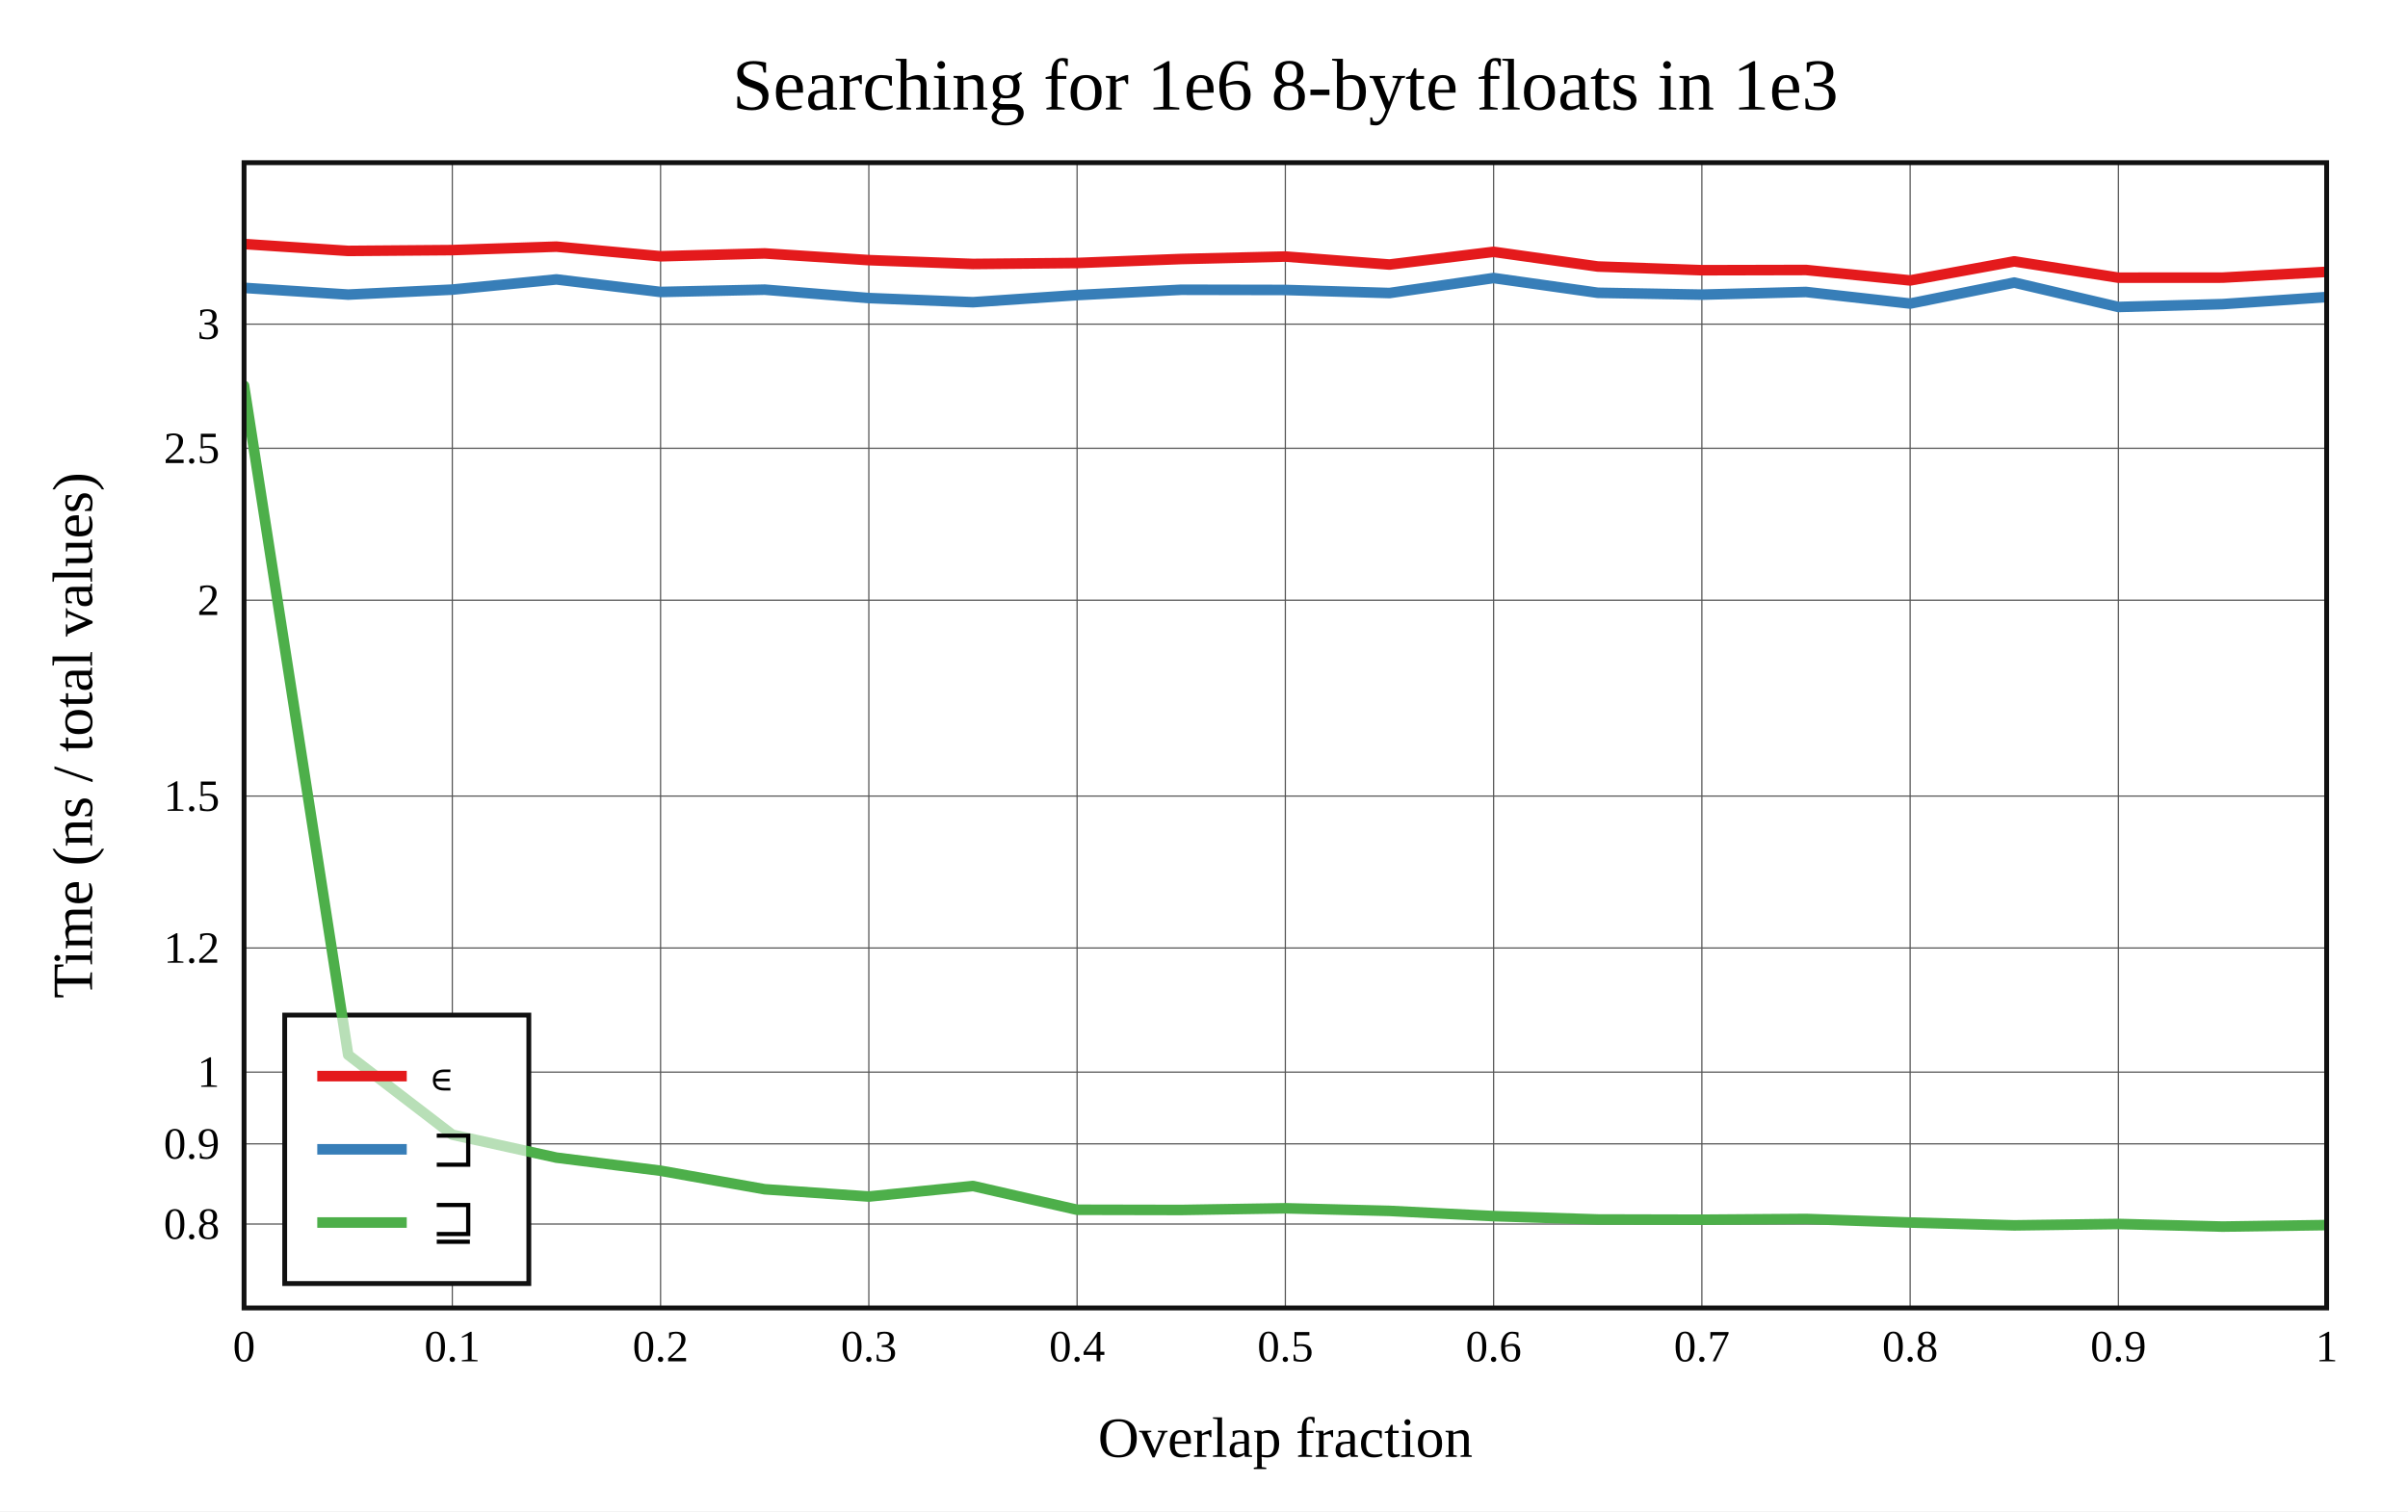
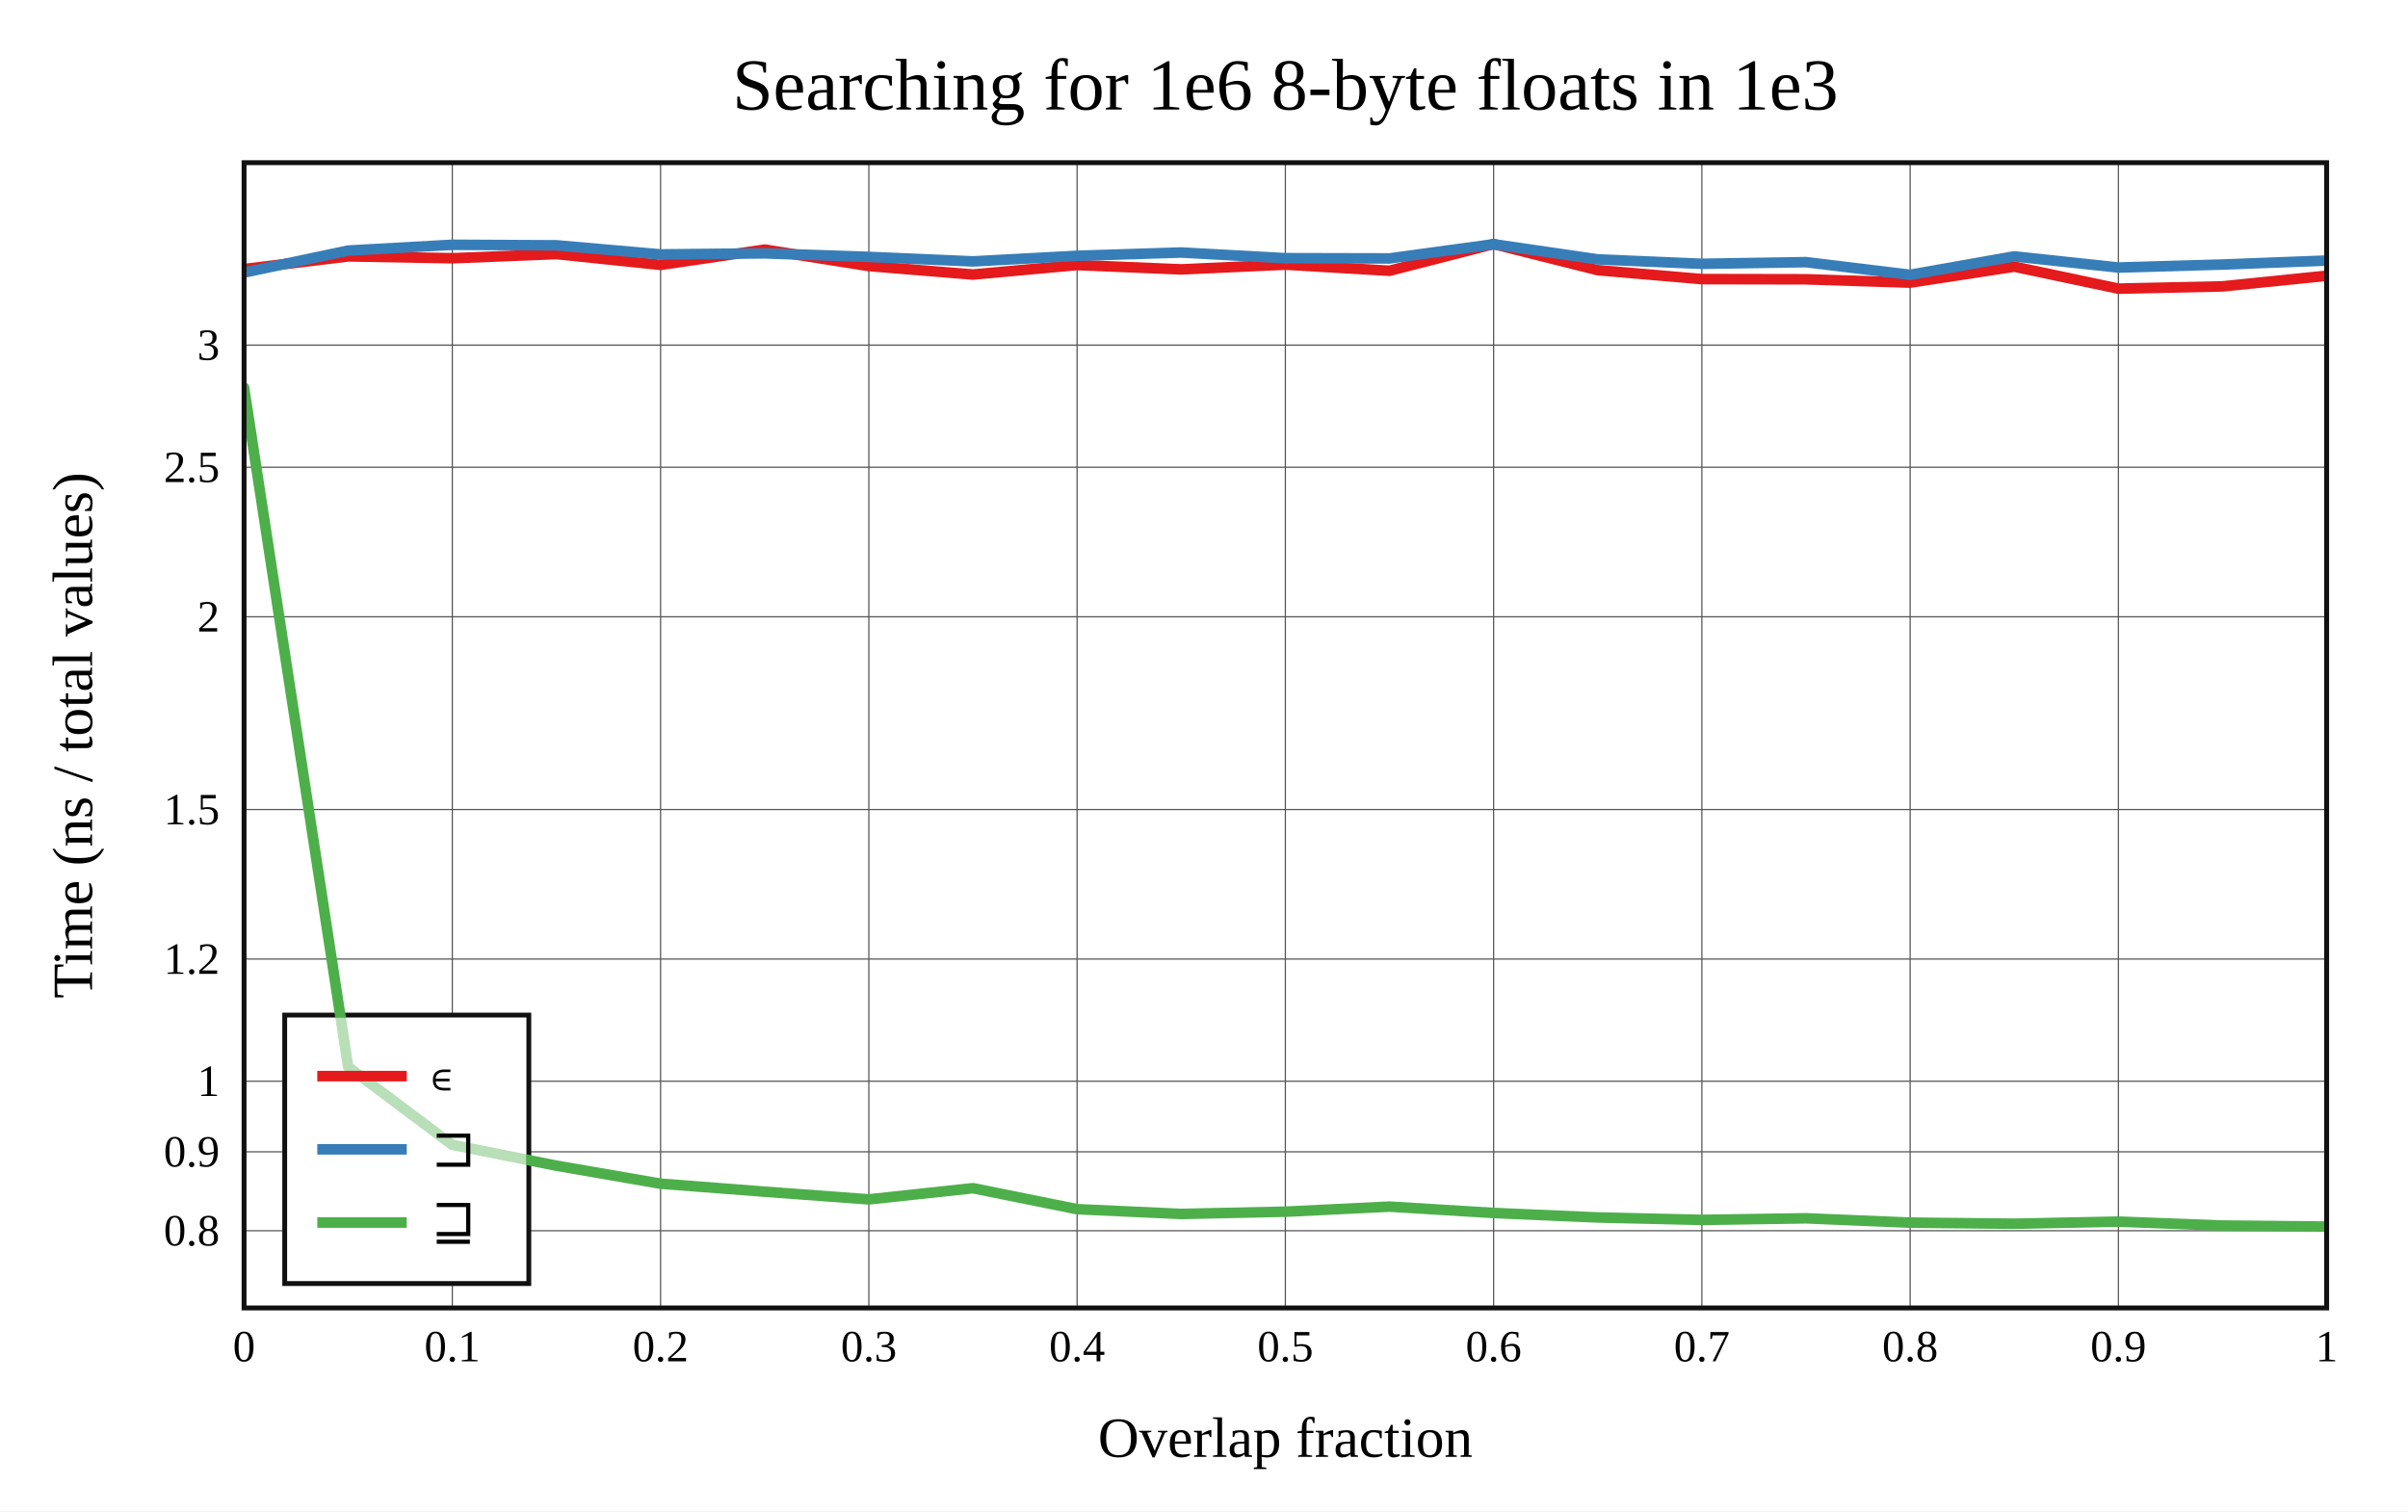
<svg xmlns="http://www.w3.org/2000/svg" viewBox="-60 -40 592 371.6" height="557.4" width="888">
  <g stroke-width="2.6" font-size="14px" text-anchor="middle">
    <defs>
      <clipPath id="clip">
        <rect x="0" y="0" width="512" height="281.6" />
      </clipPath>
    </defs>
    <rect fill="white" x="-60" y="-40" width="592" height="371.6" />
    <text dy="0.33em" font-size="18px" x="256" y="-19">Searching for 1e6 8-byte floats in 1e3</text>
    <text dy="0.33em" x="256" y="313.6">Overlap fraction</text>
    <text dy="0.33em" transform="rotate(-90)" x="-140.8" y="-42">Time (ns / total values)</text>
    <g stroke-width="0.3" stroke="#555">
      <path d="M51.2 0v281.6" />
      <path d="M102.4 0v281.6" />
      <path d="M153.6 0v281.6" />
      <path d="M204.8 0v281.6" />
      <path d="M256 0v281.6" />
      <path d="M307.2 0v281.6" />
      <path d="M358.4 0v281.6" />
      <path d="M409.6 0v281.6" />
      <path d="M460.8 0v281.6" />
-       <path d="M0 260.972h512" />
-       <path d="M0 241.254h512" />
-       <path d="M0 223.616h512" />
-       <path d="M0 193.094h512" />
-       <path d="M0 155.739h512" />
-       <path d="M0 107.579h512" />
-       <path d="M0 70.223h512" />
-       <path d="M0 39.702h512" />
+       <path d="M0 262.614h512" />
+       <path d="M0 243.209h512" />
+       <path d="M0 225.851h512" />
+       <path d="M0 195.813h512" />
+       <path d="M0 159.05h512" />
+       <path d="M0 111.654h512" />
+       <path d="M0 74.891h512" />
+       <path d="M0 44.853h512" />
    </g>
    <g font-size="11px">
      <text dy="0.33em" x="0" y="291.1">0</text>
      <text dy="0.33em" x="51.2" y="291.1">0.1</text>
      <text dy="0.33em" x="102.4" y="291.1">0.2</text>
      <text dy="0.33em" x="153.6" y="291.1">0.3</text>
      <text dy="0.33em" x="204.8" y="291.1">0.4</text>
      <text dy="0.33em" x="256" y="291.1">0.5</text>
      <text dy="0.33em" x="307.2" y="291.1">0.6</text>
      <text dy="0.33em" x="358.4" y="291.1">0.7</text>
      <text dy="0.33em" x="409.6" y="291.1">0.8</text>
      <text dy="0.33em" x="460.8" y="291.1">0.9</text>
      <text dy="0.33em" x="512" y="291.1">1</text>
      <g text-anchor="end">
-         <text dy="0.33em" x="-6" y="260.972">0.8</text>
-         <text dy="0.33em" x="-6" y="241.254">0.9</text>
-         <text dy="0.33em" x="-6" y="223.616">1</text>
-         <text dy="0.33em" x="-6" y="193.094">1.2</text>
-         <text dy="0.33em" x="-6" y="155.739">1.5</text>
-         <text dy="0.33em" x="-6" y="107.579">2</text>
-         <text dy="0.33em" x="-6" y="70.223">2.5</text>
-         <text dy="0.33em" x="-6" y="39.702">3</text>
+         <text dy="0.33em" x="-6" y="262.614">0.8</text>
+         <text dy="0.33em" x="-6" y="243.209">0.9</text>
+         <text dy="0.33em" x="-6" y="225.851">1</text>
+         <text dy="0.33em" x="-6" y="195.813">1.2</text>
+         <text dy="0.33em" x="-6" y="159.05">1.5</text>
+         <text dy="0.33em" x="-6" y="111.654">2</text>
+         <text dy="0.33em" x="-6" y="74.891">2.5</text>
+         <text dy="0.33em" x="-6" y="44.853">3</text>
      </g>
    </g>
    <rect stroke-width="1.2" stroke="#111" fill="white" transform="translate(10,209.6)" x="0" y="0" width="60" height="66" />
    <g clip-path="url(#clip)" fill="none" stroke-linecap="round" stroke-linejoin="round">
-       <path stroke="#e41a1c" d="M0 20L25.6 21.696L51.2 21.495L76.8 20.647L102.4 23.015L128 22.316L153.6 23.964L179.2 24.904L204.8 24.664L230.4 23.687L256 23.081L281.6 25.047L307.2 21.926L332.8 25.532L358.4 26.442L384 26.384L409.6 28.951L435.2 24.271L460.8 28.277L486.4 28.264L512 26.842" />
-       <path stroke="#377eb8" d="M0 30.78L25.6 32.438L51.2 31.209L76.8 28.704L102.4 31.789L128 31.222L153.6 33.289L179.2 34.307L204.8 32.56L230.4 31.245L256 31.296L281.6 32.051L307.2 28.365L332.8 31.989L358.4 32.449L384 31.793L409.6 34.641L435.2 29.483L460.8 35.48L486.4 34.778L512 33.04" />
-       <path stroke="#4daf4a" d="M0 54.845L25.6 219.379L51.2 239.003L76.8 244.646L102.4 247.866L128 252.421L153.6 254.211L179.2 251.615L204.8 257.459L230.4 257.51L256 257.096L281.6 257.738L307.2 259.024L332.8 259.849L358.4 259.911L384 259.724L409.6 260.597L435.2 261.297L460.8 260.953L486.4 261.6L512 261.228" />
+       <path stroke="#e41a1c" d="M0 26.165L25.6 23.033L51.2 23.497L76.8 22.469L102.4 25.127L128 21.373L153.6 25.418L179.2 27.502L204.8 25.168L230.4 26.238L256 25.065L281.6 26.579L307.2 20L332.8 26.427L358.4 28.626L384 28.673L409.6 29.491L435.2 25.565L460.8 30.972L486.4 30.415L512 27.805" />
+       <path stroke="#377eb8" d="M0 27.013L25.6 21.614L51.2 20.189L76.8 20.318L102.4 22.555L128 22.292L153.6 23.165L179.2 24.271L204.8 22.901L230.4 22.086L256 23.486L281.6 23.546L307.2 20.052L332.8 23.778L358.4 24.868L384 24.46L409.6 27.571L435.2 23.039L460.8 25.781L486.4 25.044L512 24.069" />
+       <path stroke="#4daf4a" d="M0 55.308L25.6 222.338L51.2 241.504L76.8 246.625L102.4 251.049L128 253.019L153.6 254.907L179.2 252.158L204.8 257.319L230.4 258.487L256 257.933L281.6 256.69L307.2 258.248L332.8 259.354L358.4 259.949L384 259.562L409.6 260.625L435.2 260.894L460.8 260.376L486.4 261.34L512 261.6" />
    </g>
    <rect stroke-width="1.2" stroke="#111" fill="none" x="0" y="0" width="512" height="281.6" />
    <g transform="translate(10,209.6)" text-anchor="start" font-size="13px">
      <rect fill="white" opacity="0.6" x="0.65" y="0.65" width="58.7" height="64.7" />
      <path stroke="#e41a1c" d="M8 15h22" />
      <path stroke="#377eb8" d="M8 33h22" />
      <path stroke="#4daf4a" d="M8 51h22" />
      <text dy="0.33em" x="36" y="15">∊</text>
      <text dy="0.33em" x="36" y="33">⊐</text>
      <text dy="0.33em" x="36" y="51">⊒</text>
    </g>
  </g>
</svg>
